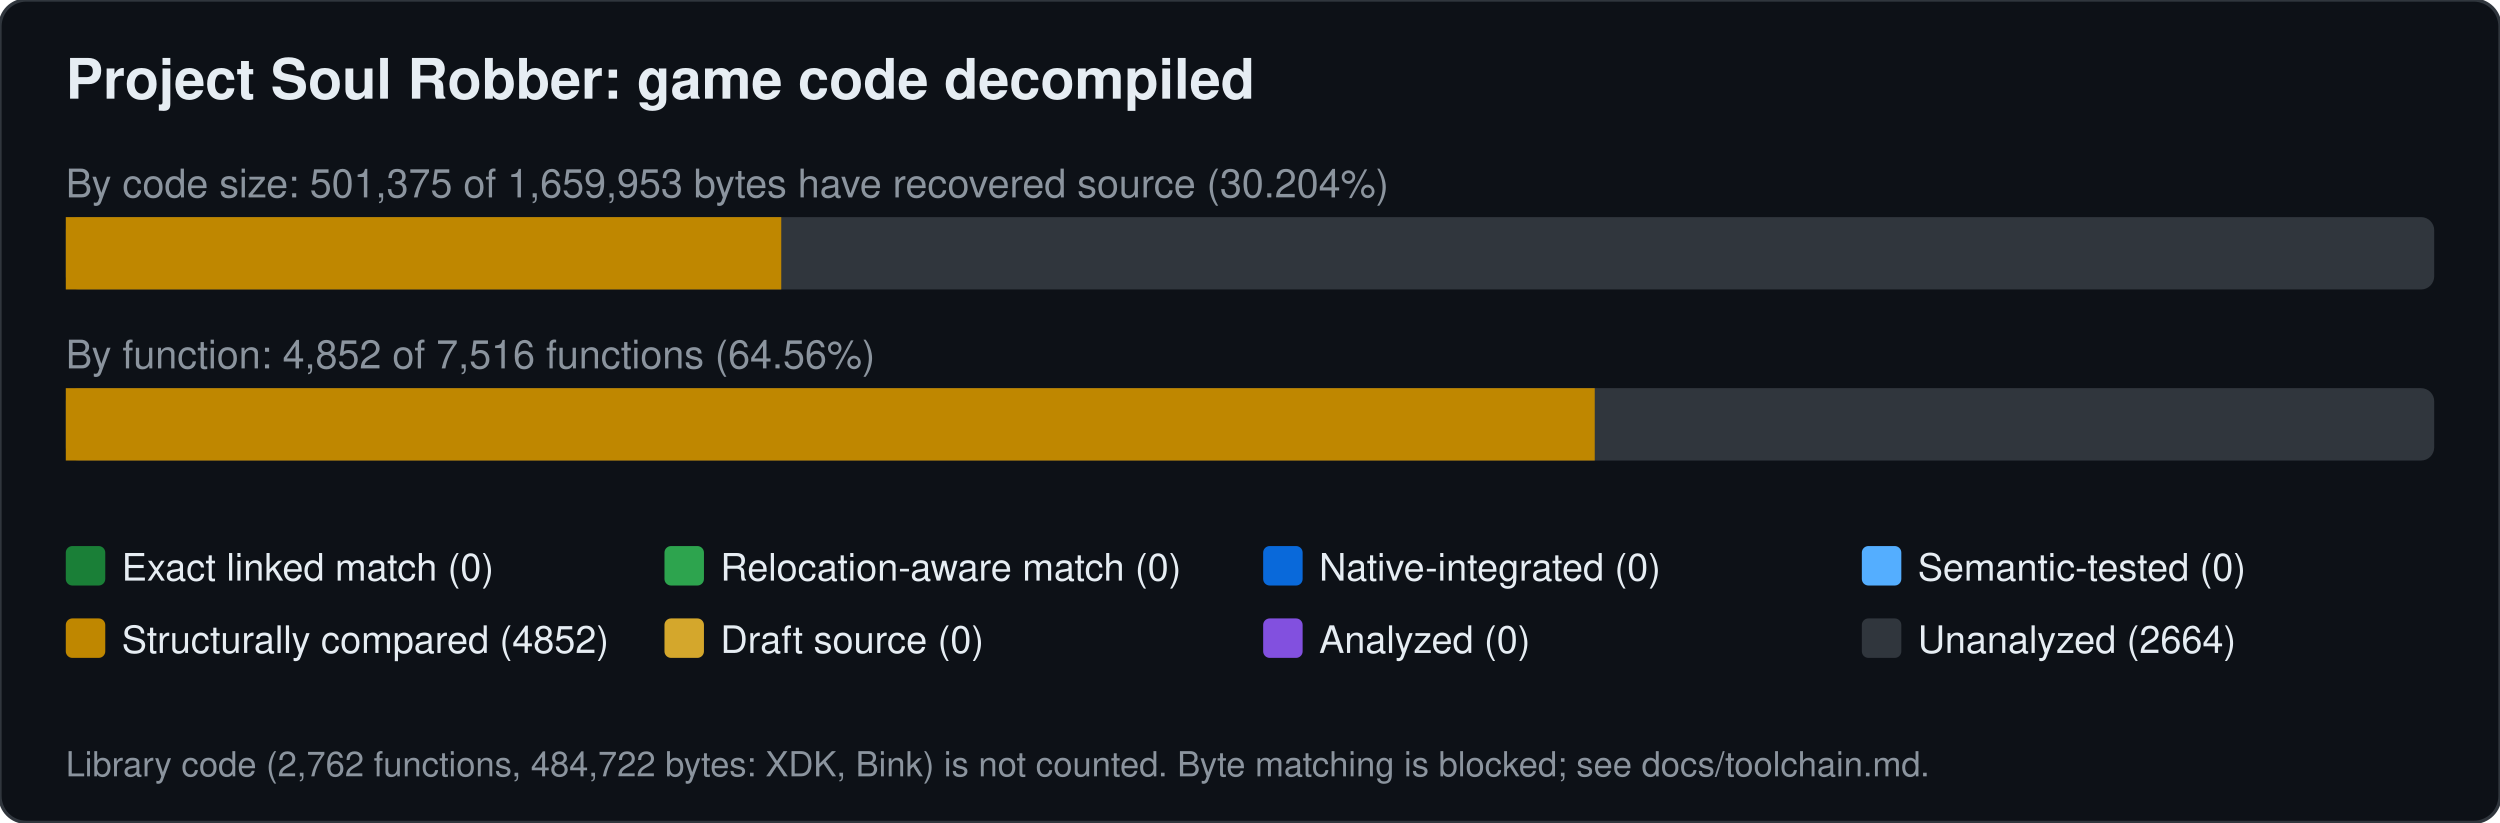
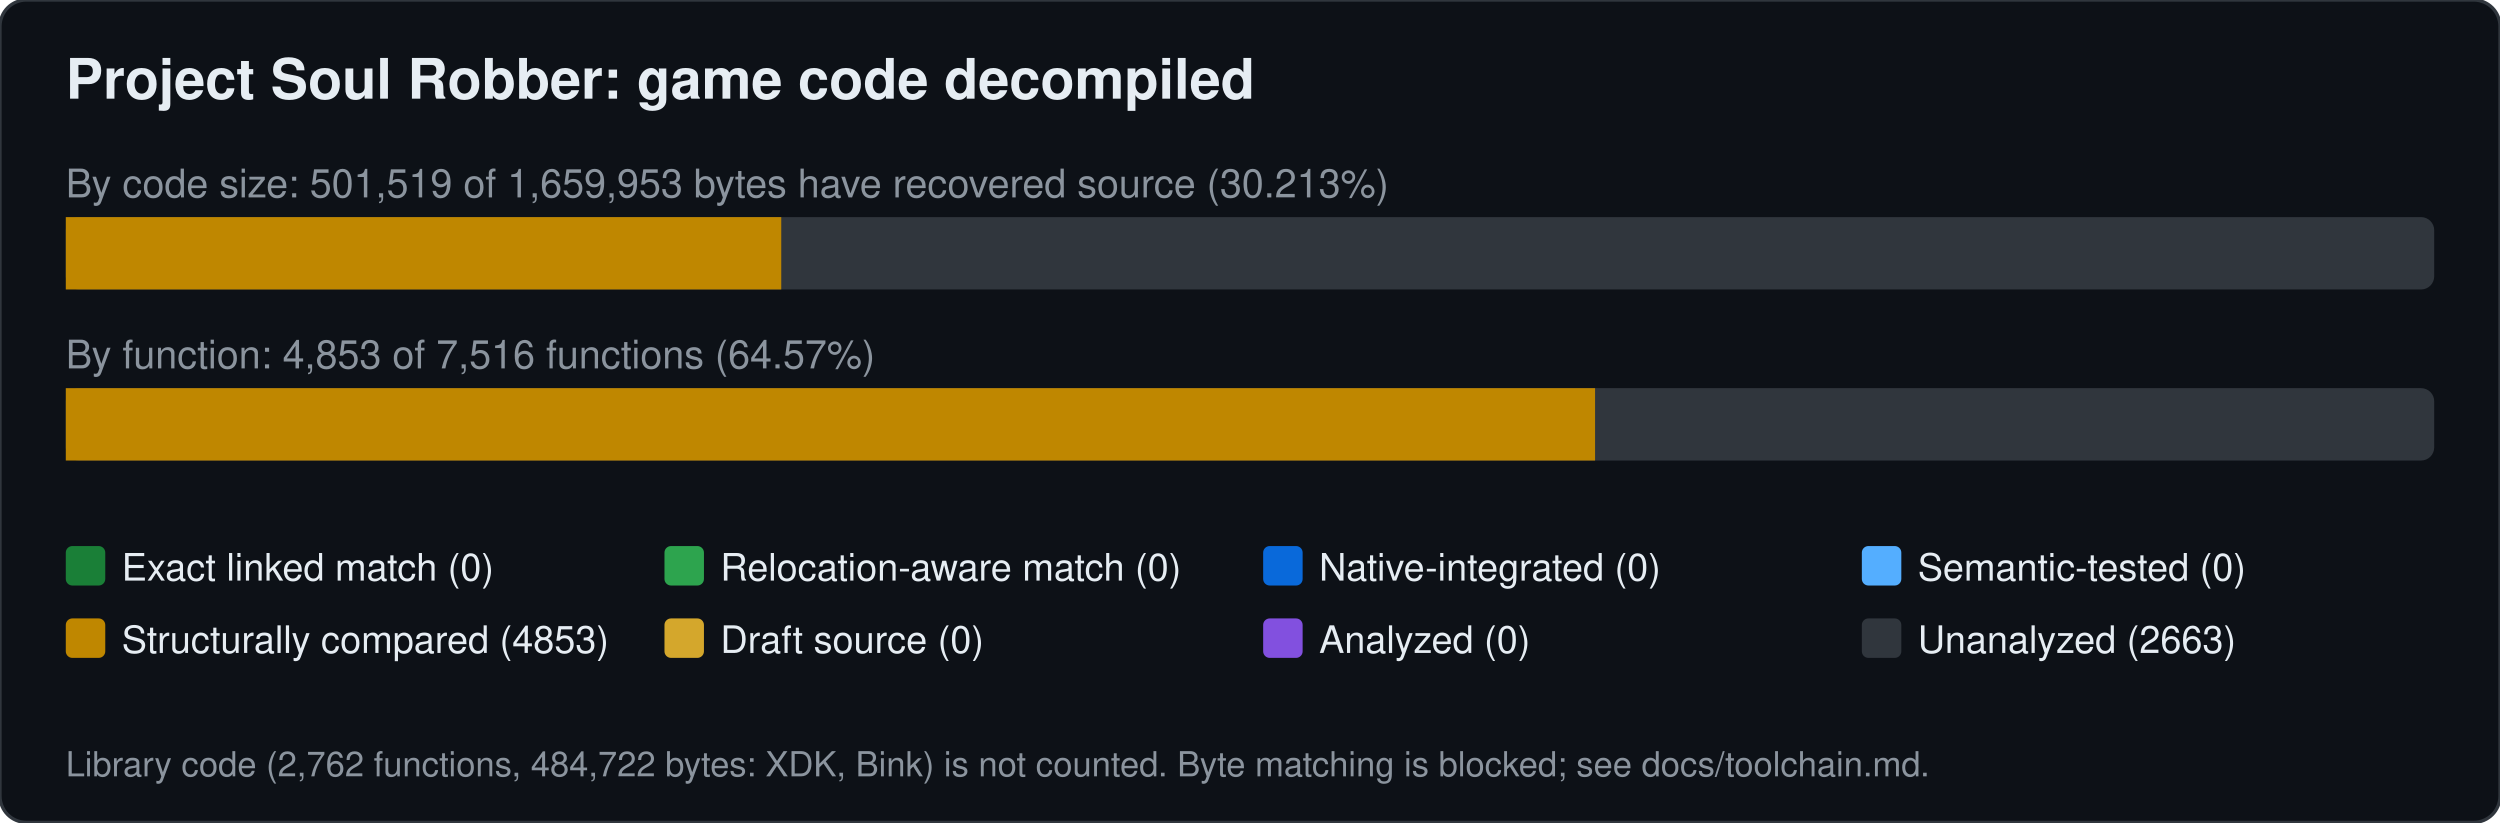
<svg xmlns="http://www.w3.org/2000/svg" width="760" height="250" viewBox="0 0 760 250" font-family="Segoe UI,Helvetica,Arial,sans-serif">
  <rect width="760" height="250" rx="8" fill="#0d1117" stroke="#30363d" />
  <text x="20" y="30" font-size="17" font-weight="600" fill="#e6edf3">Project Soul Robber: game code decompiled</text>
-   <text x="20" y="60" font-size="12" fill="#8b949e">By code size: 501,375 of 1,659,953 bytes have recovered source (30.204%)</text>
+   <text x="20" y="60" font-size="12" fill="#8b949e">By code size: 501,519 of 1,659,953 bytes have recovered source (30.213%)</text>
  <rect x="20" y="66" width="720" height="22" rx="4" fill="#30363d" />
  <rect x="20.0" y="66" width="217.5" height="22" fill="#bf8700" />
-   <text x="20" y="112" font-size="12" fill="#8b949e">By function: 4,852 of 7,516 functions (64.56%)</text>
+   <text x="20" y="112" font-size="12" fill="#8b949e">By function: 4,853 of 7,516 functions (64.57%)</text>
  <rect x="20" y="118" width="720" height="22" rx="4" fill="#30363d" />
-   <rect x="20.0" y="118" width="464.8" height="22" fill="#bf8700" />
+   <rect x="20.0" y="118" width="464.9" height="22" fill="#bf8700" />
  <rect x="20" y="166" width="12" height="12" rx="2" fill="#1a7f37" />
  <text x="37" y="176.5" font-size="11.5" fill="#e6edf3">Exact linked match (0)</text>
  <rect x="202" y="166" width="12" height="12" rx="2" fill="#2da44e" />
  <text x="219" y="176.5" font-size="11.5" fill="#e6edf3">Relocation-aware match (0)</text>
  <rect x="384" y="166" width="12" height="12" rx="2" fill="#0969da" />
  <text x="401" y="176.5" font-size="11.5" fill="#e6edf3">Native-integrated (0)</text>
  <rect x="566" y="166" width="12" height="12" rx="2" fill="#54aeff" />
  <text x="583" y="176.5" font-size="11.5" fill="#e6edf3">Semantic-tested (0)</text>
  <rect x="20" y="188" width="12" height="12" rx="2" fill="#bf8700" />
-   <text x="37" y="198.5" font-size="11.5" fill="#e6edf3">Structurally compared (4852)</text>
+   <text x="37" y="198.5" font-size="11.5" fill="#e6edf3">Structurally compared (4853)</text>
  <rect x="202" y="188" width="12" height="12" rx="2" fill="#d4a72c" />
  <text x="219" y="198.5" font-size="11.5" fill="#e6edf3">Draft source (0)</text>
  <rect x="384" y="188" width="12" height="12" rx="2" fill="#8250df" />
  <text x="401" y="198.5" font-size="11.5" fill="#e6edf3">Analyzed (0)</text>
  <rect x="566" y="188" width="12" height="12" rx="2" fill="#30363d" />
-   <text x="583" y="198.5" font-size="11.5" fill="#e6edf3">Unanalyzed (2664)</text>
+   <text x="583" y="198.5" font-size="11.5" fill="#e6edf3">Unanalyzed (2663)</text>
  <text x="20" y="236" font-size="10.5" fill="#8b949e">Library code (2,762 functions, 484,722 bytes: XDK, Bink) is not counted. Byte matching is blocked; see docs/toolchain.md.</text>
</svg>
